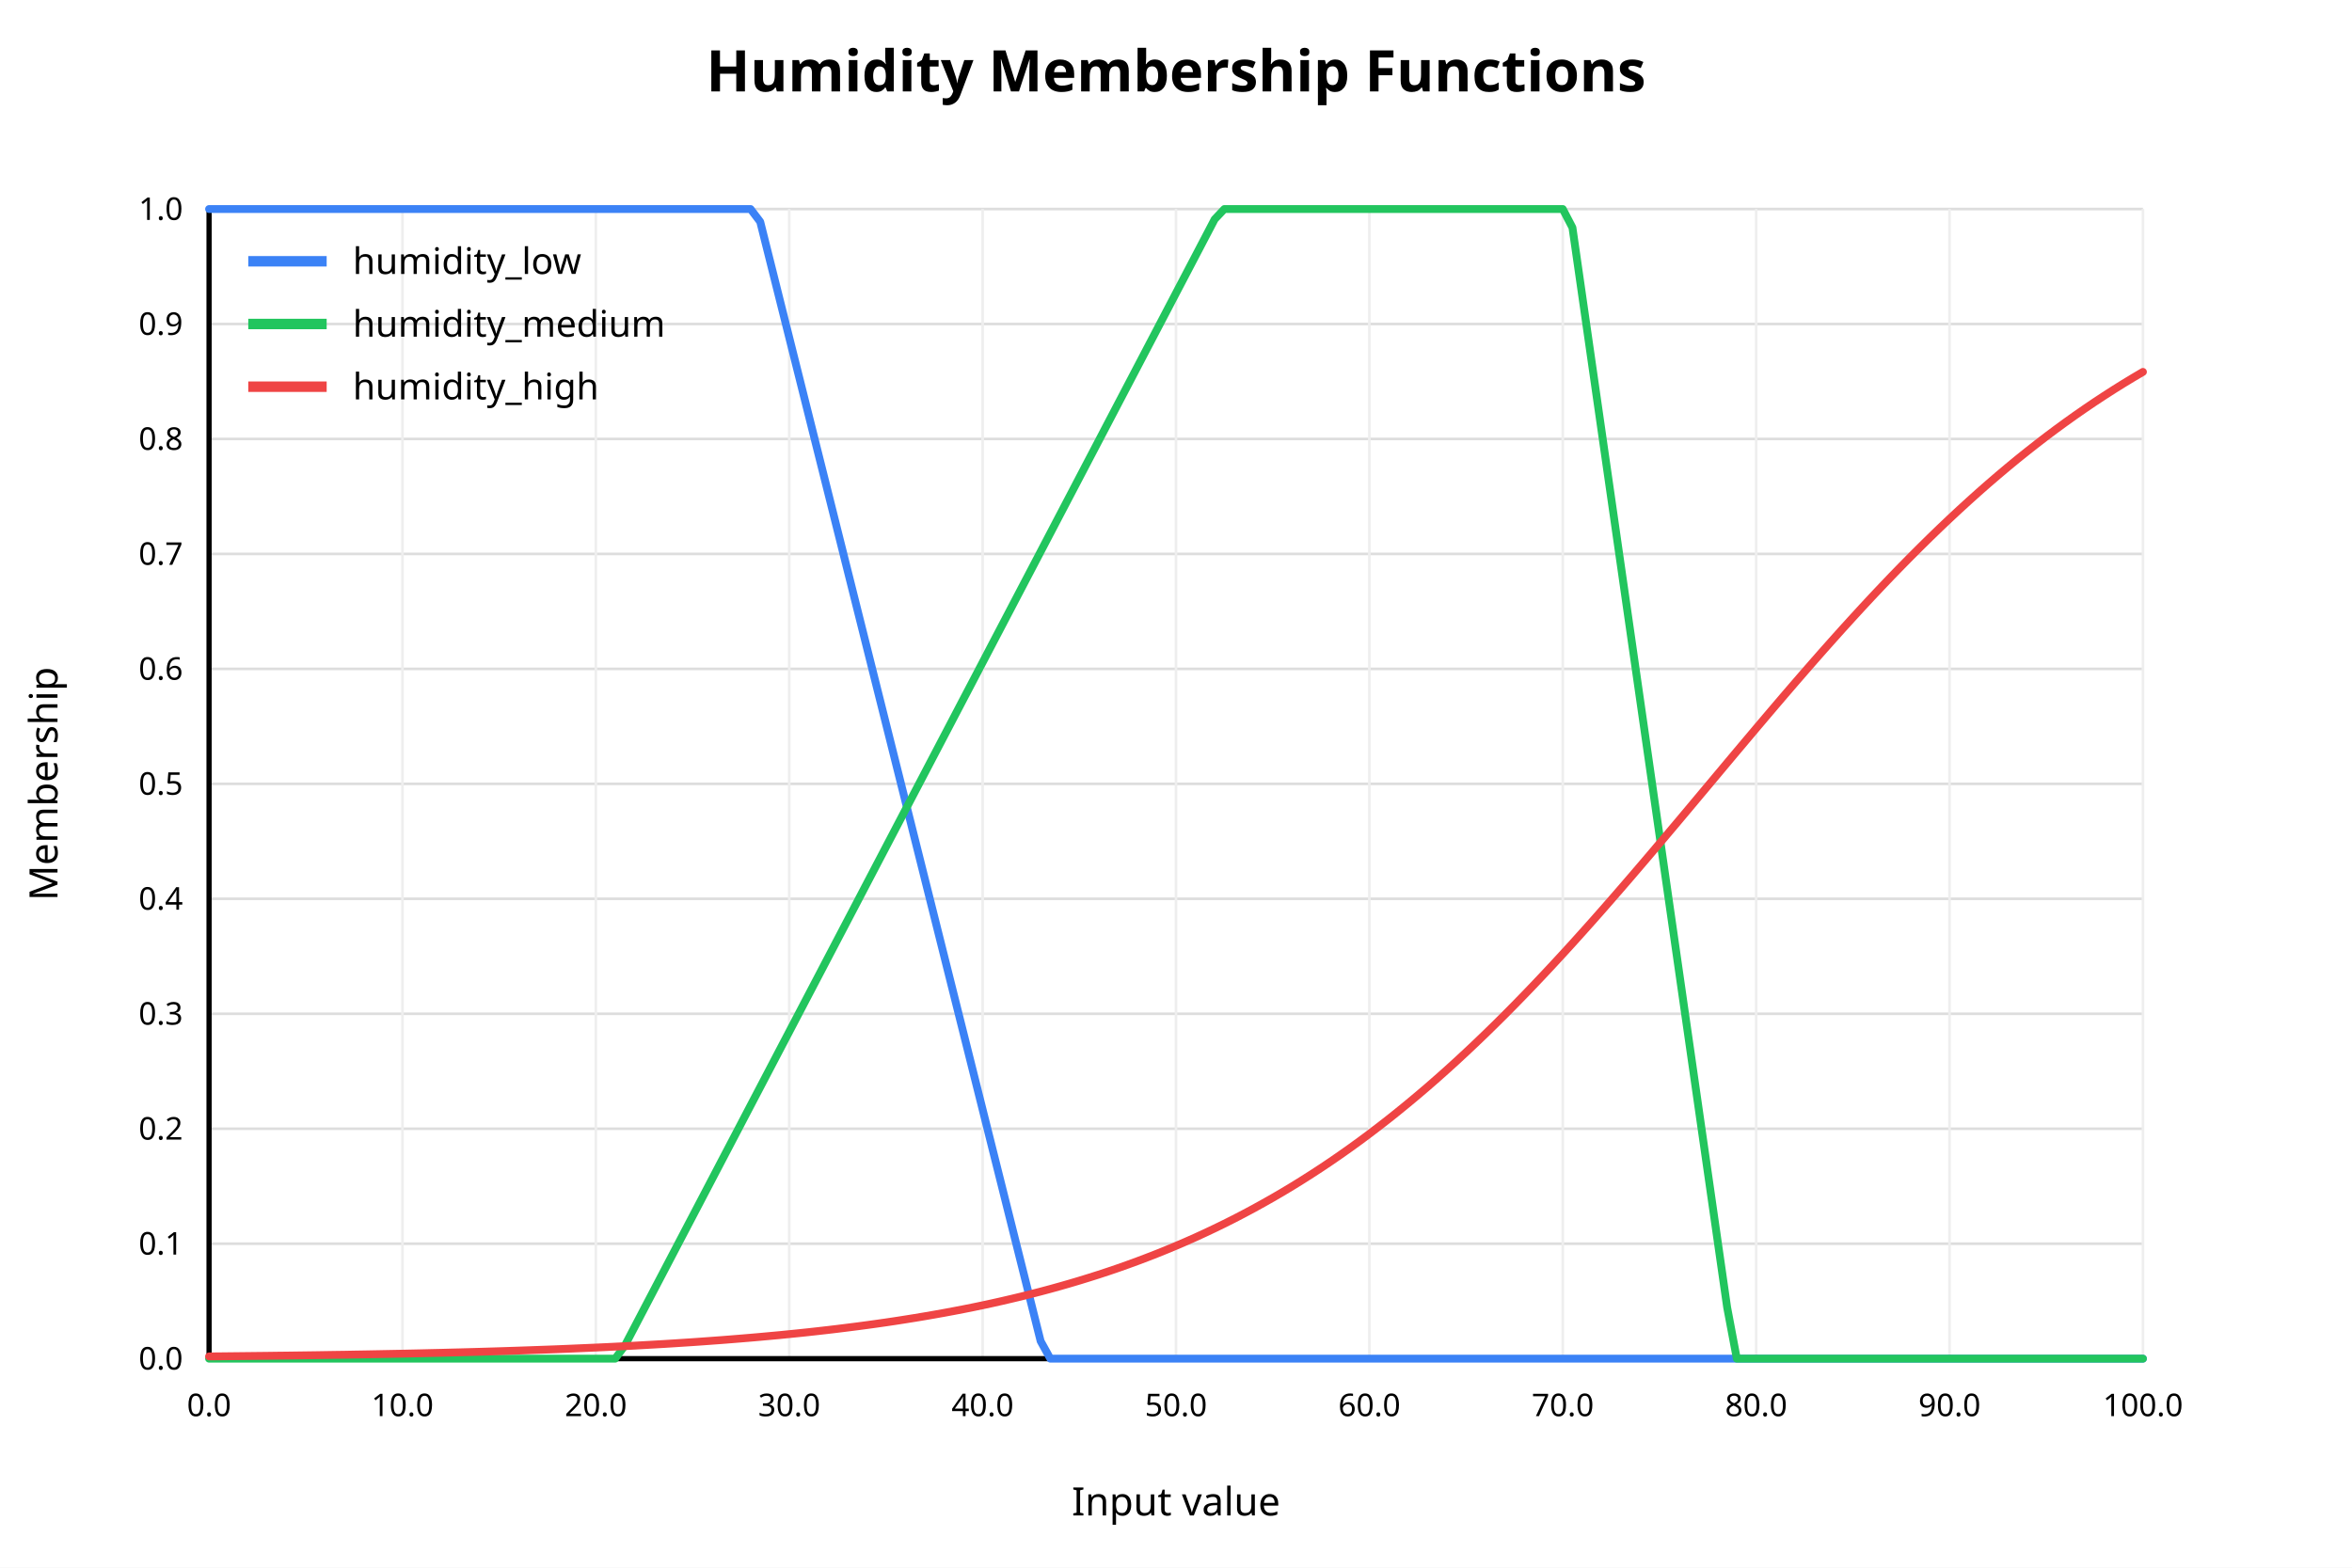
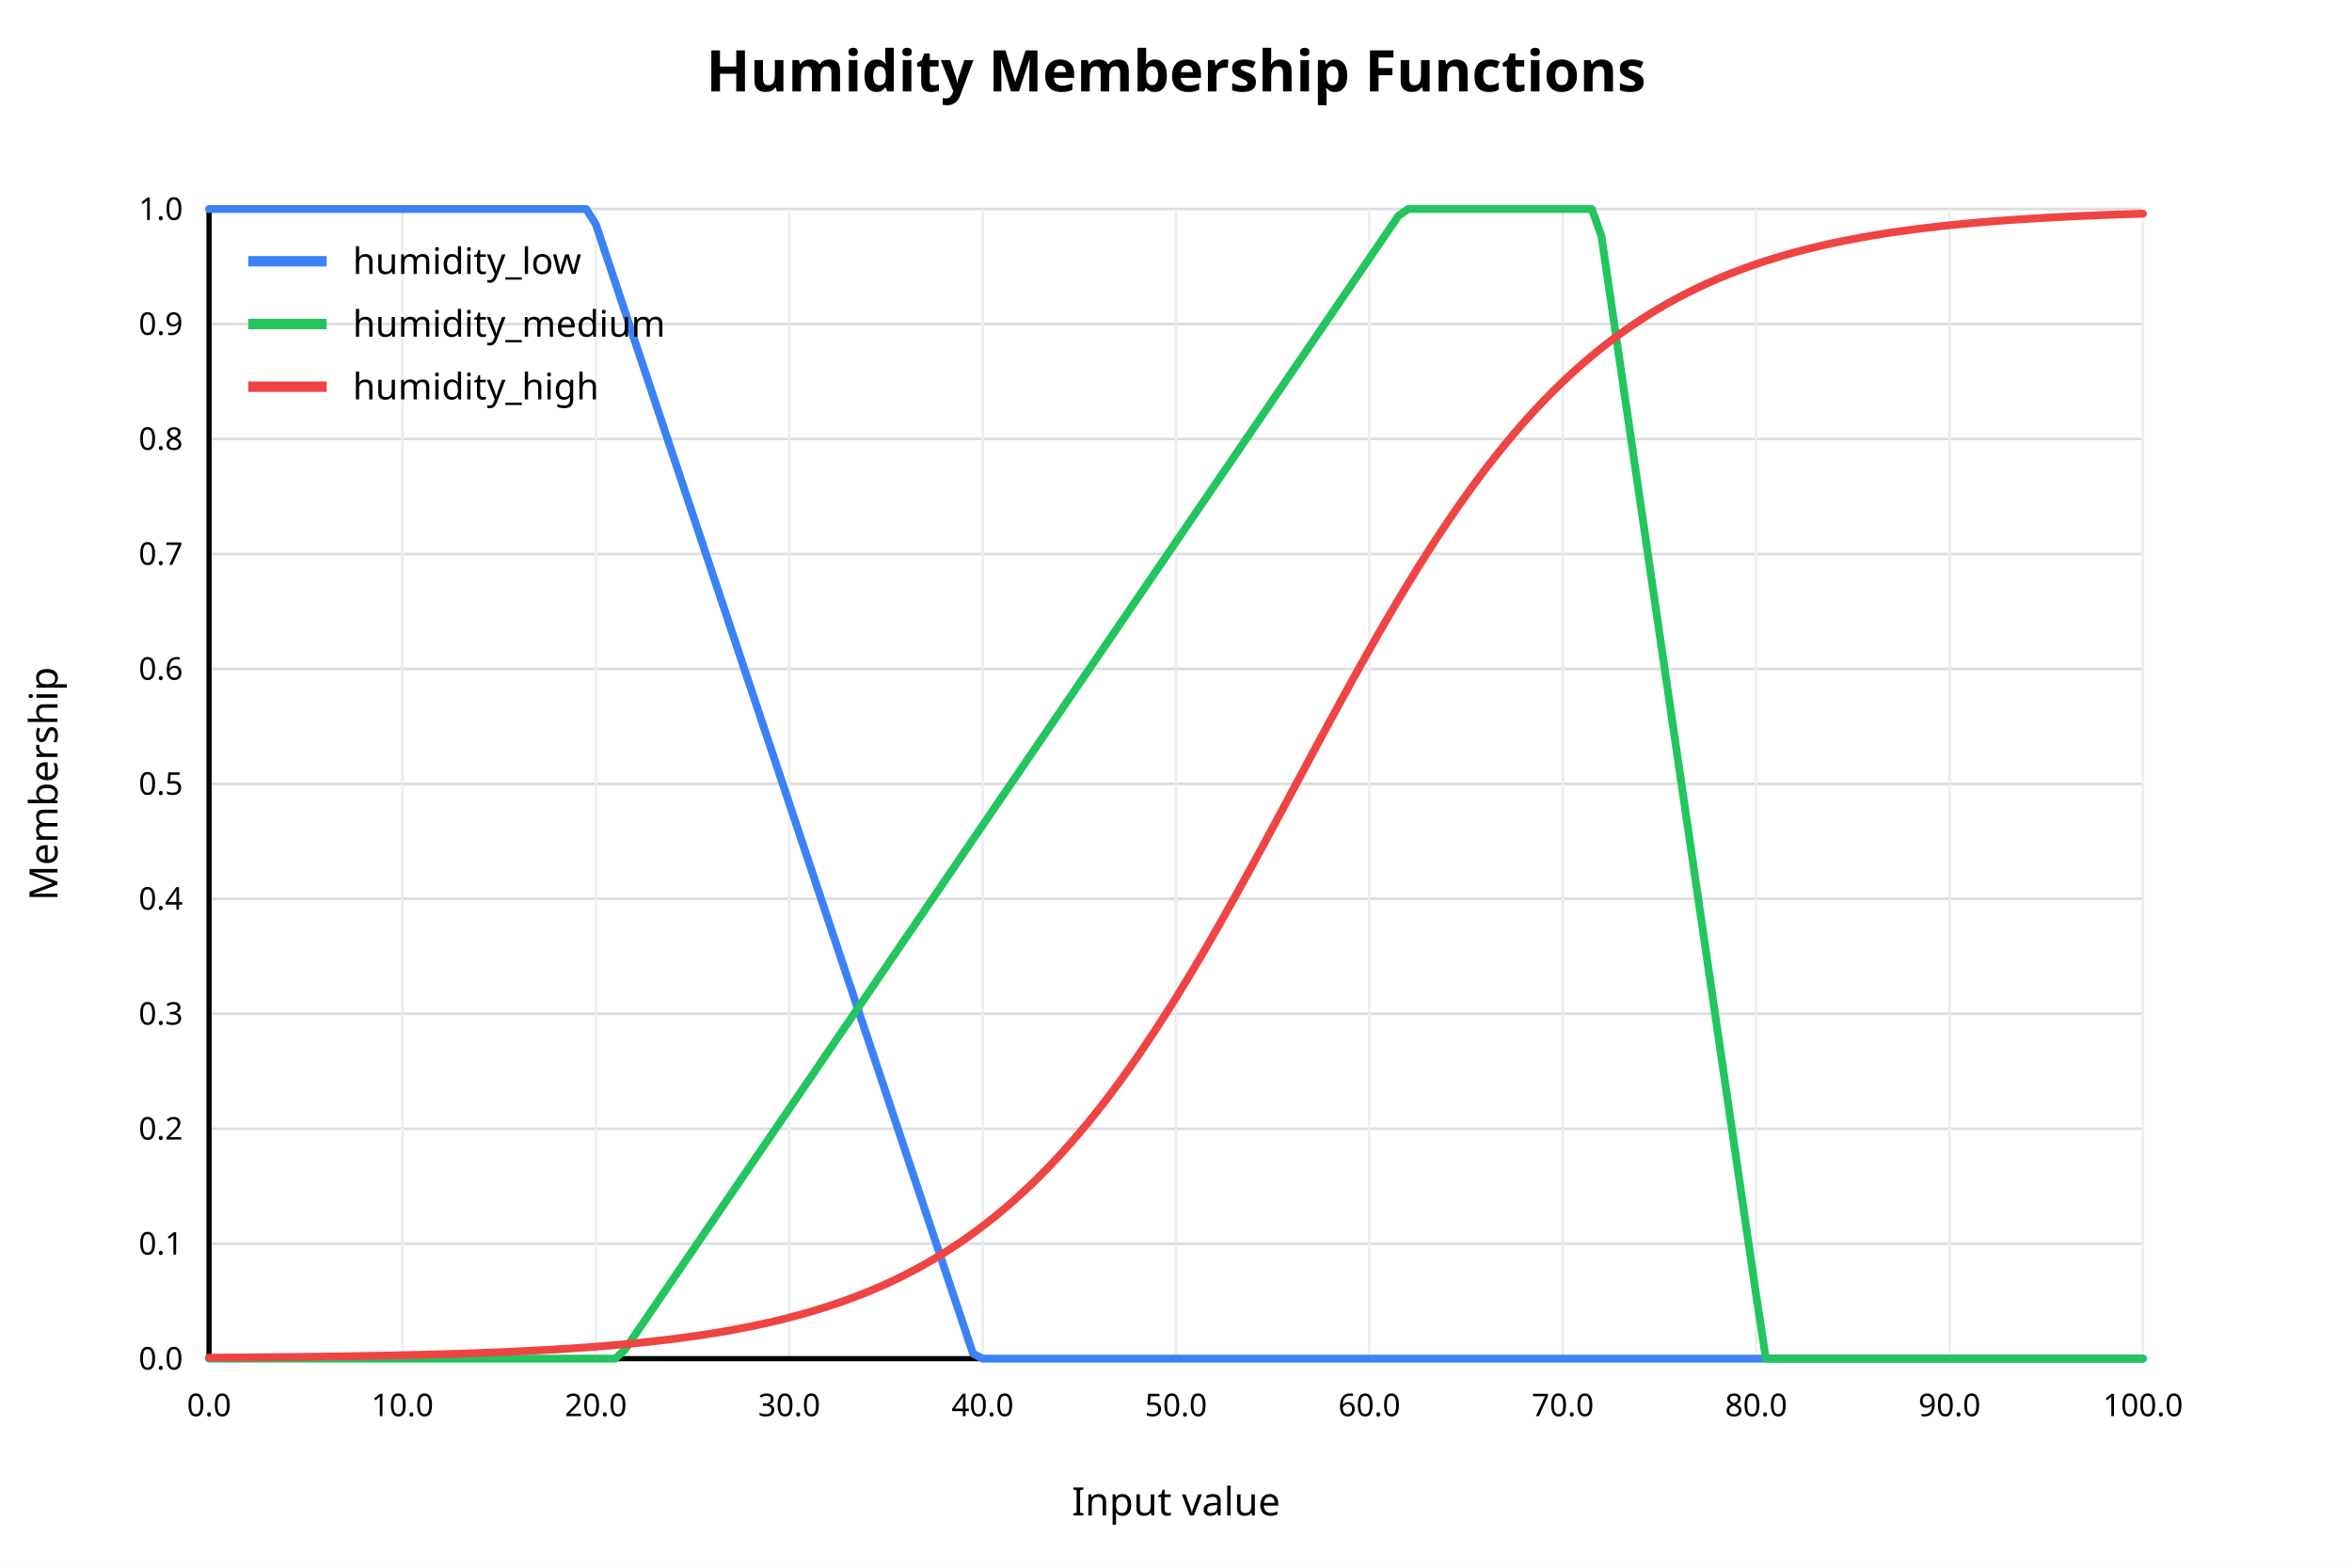
<svg xmlns="http://www.w3.org/2000/svg" width="900" height="600" viewBox="0 0 900 600">
  <rect x="0" y="0" width="900" height="600" fill="white" />
  <text x="450" y="35" text-anchor="middle" font-family="sans-serif" font-size="22" font-weight="bold" fill="black">Humidity Membership Functions</text>
  <line x1="80" y1="520.00" x2="820" y2="520.00" stroke="#dddddd" stroke-width="1" />
  <text x="70" y="520.00" text-anchor="end" dominant-baseline="middle" font-family="sans-serif" font-size="12" fill="black">0.0</text>
  <line x1="80" y1="476.00" x2="820" y2="476.00" stroke="#dddddd" stroke-width="1" />
  <text x="70" y="476.00" text-anchor="end" dominant-baseline="middle" font-family="sans-serif" font-size="12" fill="black">0.1</text>
  <line x1="80" y1="432.00" x2="820" y2="432.00" stroke="#dddddd" stroke-width="1" />
  <text x="70" y="432.00" text-anchor="end" dominant-baseline="middle" font-family="sans-serif" font-size="12" fill="black">0.2</text>
  <line x1="80" y1="388.00" x2="820" y2="388.00" stroke="#dddddd" stroke-width="1" />
  <text x="70" y="388.00" text-anchor="end" dominant-baseline="middle" font-family="sans-serif" font-size="12" fill="black">0.3</text>
  <line x1="80" y1="344.00" x2="820" y2="344.00" stroke="#dddddd" stroke-width="1" />
  <text x="70" y="344.00" text-anchor="end" dominant-baseline="middle" font-family="sans-serif" font-size="12" fill="black">0.4</text>
  <line x1="80" y1="300.00" x2="820" y2="300.00" stroke="#dddddd" stroke-width="1" />
  <text x="70" y="300.00" text-anchor="end" dominant-baseline="middle" font-family="sans-serif" font-size="12" fill="black">0.5</text>
  <line x1="80" y1="256.00" x2="820" y2="256.00" stroke="#dddddd" stroke-width="1" />
  <text x="70" y="256.00" text-anchor="end" dominant-baseline="middle" font-family="sans-serif" font-size="12" fill="black">0.6</text>
  <line x1="80" y1="212.00" x2="820" y2="212.00" stroke="#dddddd" stroke-width="1" />
  <text x="70" y="212.00" text-anchor="end" dominant-baseline="middle" font-family="sans-serif" font-size="12" fill="black">0.7</text>
  <line x1="80" y1="168.00" x2="820" y2="168.00" stroke="#dddddd" stroke-width="1" />
  <text x="70" y="168.00" text-anchor="end" dominant-baseline="middle" font-family="sans-serif" font-size="12" fill="black">0.8</text>
  <line x1="80" y1="124.00" x2="820" y2="124.00" stroke="#dddddd" stroke-width="1" />
  <text x="70" y="124.00" text-anchor="end" dominant-baseline="middle" font-family="sans-serif" font-size="12" fill="black">0.9</text>
  <line x1="80" y1="80.00" x2="820" y2="80.00" stroke="#dddddd" stroke-width="1" />
  <text x="70" y="80.00" text-anchor="end" dominant-baseline="middle" font-family="sans-serif" font-size="12" fill="black">1.0</text>
  <line x1="80.00" y1="80" x2="80.00" y2="520" stroke="#eeeeee" stroke-width="1" />
  <text x="80.00" y="542" text-anchor="middle" font-family="sans-serif" font-size="12" fill="black">0.0</text>
  <line x1="154.00" y1="80" x2="154.00" y2="520" stroke="#eeeeee" stroke-width="1" />
  <text x="154.00" y="542" text-anchor="middle" font-family="sans-serif" font-size="12" fill="black">10.0</text>
  <line x1="228.00" y1="80" x2="228.00" y2="520" stroke="#eeeeee" stroke-width="1" />
  <text x="228.00" y="542" text-anchor="middle" font-family="sans-serif" font-size="12" fill="black">20.0</text>
  <line x1="302.00" y1="80" x2="302.00" y2="520" stroke="#eeeeee" stroke-width="1" />
  <text x="302.00" y="542" text-anchor="middle" font-family="sans-serif" font-size="12" fill="black">30.0</text>
  <line x1="376.00" y1="80" x2="376.00" y2="520" stroke="#eeeeee" stroke-width="1" />
  <text x="376.00" y="542" text-anchor="middle" font-family="sans-serif" font-size="12" fill="black">40.0</text>
  <line x1="450.00" y1="80" x2="450.00" y2="520" stroke="#eeeeee" stroke-width="1" />
  <text x="450.00" y="542" text-anchor="middle" font-family="sans-serif" font-size="12" fill="black">50.0</text>
  <line x1="524.00" y1="80" x2="524.00" y2="520" stroke="#eeeeee" stroke-width="1" />
  <text x="524.00" y="542" text-anchor="middle" font-family="sans-serif" font-size="12" fill="black">60.0</text>
  <line x1="598.00" y1="80" x2="598.00" y2="520" stroke="#eeeeee" stroke-width="1" />
  <text x="598.00" y="542" text-anchor="middle" font-family="sans-serif" font-size="12" fill="black">70.0</text>
  <line x1="672.00" y1="80" x2="672.00" y2="520" stroke="#eeeeee" stroke-width="1" />
  <text x="672.00" y="542" text-anchor="middle" font-family="sans-serif" font-size="12" fill="black">80.0</text>
  <line x1="746.00" y1="80" x2="746.00" y2="520" stroke="#eeeeee" stroke-width="1" />
  <text x="746.00" y="542" text-anchor="middle" font-family="sans-serif" font-size="12" fill="black">90.0</text>
  <line x1="820.00" y1="80" x2="820.00" y2="520" stroke="#eeeeee" stroke-width="1" />
  <text x="820.00" y="542" text-anchor="middle" font-family="sans-serif" font-size="12" fill="black">100.0</text>
  <line x1="80" y1="520" x2="820" y2="520" stroke="black" stroke-width="2" />
  <line x1="80" y1="80" x2="80" y2="520" stroke="black" stroke-width="2" />
  <text x="450" y="580" text-anchor="middle" font-family="sans-serif" font-size="15" fill="black">Input value</text>
  <text x="22" y="300" text-anchor="middle" font-family="sans-serif" font-size="15" fill="black" transform="rotate(-90 22 300)">Membership</text>
-   <polyline fill="none" stroke="#3b82f6" stroke-width="3" stroke-linejoin="round" stroke-linecap="round" points="80.00,80.00 83.70,80.00 87.40,80.00 91.10,80.00 94.80,80.00 98.50,80.00 102.20,80.00 105.90,80.00 109.60,80.00 113.30,80.00 117.00,80.00 120.70,80.00 124.40,80.00 128.10,80.00 131.80,80.00 135.50,80.00 139.20,80.00 142.90,80.00 146.60,80.00 150.30,80.00 154.00,80.00 157.70,80.00 161.40,80.00 165.10,80.00 168.80,80.00 172.50,80.00 176.20,80.00 179.90,80.00 183.60,80.00 187.30,80.00 191.00,80.00 194.70,80.00 198.40,80.00 202.10,80.00 205.80,80.00 209.50,80.00 213.20,80.00 216.90,80.00 220.60,80.00 224.30,80.00 228.00,80.00 231.70,80.00 235.40,80.00 239.10,80.00 242.80,80.00 246.50,80.00 250.20,80.00 253.90,80.00 257.60,80.00 261.30,80.00 265.00,80.00 268.70,80.00 272.40,80.00 276.10,80.00 279.80,80.00 283.50,80.00 287.20,80.00 290.90,84.87 294.60,99.64 298.30,114.42 302.00,129.19 305.70,143.96 309.40,158.74 313.10,173.51 316.80,188.28 320.50,203.06 324.20,217.83 327.90,232.60 331.60,247.37 335.30,262.15 339.00,276.92 342.70,291.69 346.40,306.47 350.10,321.24 353.80,336.01 357.50,350.78 361.20,365.56 364.90,380.33 368.60,395.10 372.30,409.88 376.00,424.65 379.70,439.42 383.40,454.19 387.10,468.97 390.80,483.74 394.50,498.51 398.20,513.29 401.90,520.00 405.60,520.00 409.30,520.00 413.00,520.00 416.70,520.00 420.40,520.00 424.10,520.00 427.80,520.00 431.50,520.00 435.20,520.00 438.90,520.00 442.60,520.00 446.30,520.00 450.00,520.00 453.70,520.00 457.40,520.00 461.10,520.00 464.80,520.00 468.50,520.00 472.20,520.00 475.90,520.00 479.60,520.00 483.30,520.00 487.00,520.00 490.70,520.00 494.40,520.00 498.10,520.00 501.80,520.00 505.50,520.00 509.20,520.00 512.90,520.00 516.60,520.00 520.30,520.00 524.00,520.00 527.70,520.00 531.40,520.00 535.10,520.00 538.80,520.00 542.50,520.00 546.20,520.00 549.90,520.00 553.60,520.00 557.30,520.00 561.00,520.00 564.70,520.00 568.40,520.00 572.10,520.00 575.80,520.00 579.50,520.00 583.20,520.00 586.90,520.00 590.60,520.00 594.30,520.00 598.00,520.00 601.70,520.00 605.40,520.00 609.10,520.00 612.80,520.00 616.50,520.00 620.20,520.00 623.90,520.00 627.60,520.00 631.30,520.00 635.00,520.00 638.70,520.00 642.40,520.00 646.10,520.00 649.80,520.00 653.50,520.00 657.20,520.00 660.90,520.00 664.60,520.00 668.30,520.00 672.00,520.00 675.70,520.00 679.40,520.00 683.10,520.00 686.80,520.00 690.50,520.00 694.20,520.00 697.90,520.00 701.60,520.00 705.30,520.00 709.00,520.00 712.70,520.00 716.40,520.00 720.10,520.00 723.80,520.00 727.50,520.00 731.20,520.00 734.90,520.00 738.60,520.00 742.30,520.00 746.00,520.00 749.70,520.00 753.40,520.00 757.10,520.00 760.80,520.00 764.50,520.00 768.20,520.00 771.90,520.00 775.60,520.00 779.30,520.00 783.00,520.00 786.70,520.00 790.40,520.00 794.10,520.00 797.80,520.00 801.50,520.00 805.20,520.00 808.90,520.00 812.60,520.00 816.30,520.00 820.00,520.00" />
+   <polyline fill="none" stroke="#3b82f6" stroke-width="3" stroke-linejoin="round" stroke-linecap="round" points="80.00,80.00 83.70,80.00 87.40,80.00 91.10,80.00 94.80,80.00 98.50,80.00 102.20,80.00 105.90,80.00 109.60,80.00 113.30,80.00 117.00,80.00 120.70,80.00 124.40,80.00 128.10,80.00 131.80,80.00 135.50,80.00 139.20,80.00 142.90,80.00 146.60,80.00 150.30,80.00 154.00,80.00 157.70,80.00 161.40,80.00 165.10,80.00 168.80,80.00 172.50,80.00 176.20,80.00 179.90,80.00 183.60,80.00 187.30,80.00 191.00,80.00 194.70,80.00 198.40,80.00 202.10,80.00 205.80,80.00 209.50,80.00 213.20,80.00 216.90,80.00 220.60,80.00 224.30,80.00 228.00,85.85 231.70,96.93 235.40,108.01 239.10,119.09 242.80,130.17 246.50,141.25 250.20,152.34 253.90,163.42 257.60,174.50 261.30,185.58 265.00,196.66 268.70,207.74 272.40,218.82 276.10,229.91 279.80,240.99 283.50,252.07 287.20,263.15 290.90,274.23 294.60,285.31 298.30,296.39 302.00,307.47 305.70,318.56 309.40,329.64 313.10,340.72 316.80,351.80 320.50,362.88 324.20,373.96 327.90,385.04 331.60,396.12 335.30,407.21 339.00,418.29 342.70,429.37 346.40,440.45 350.10,451.53 353.80,462.61 357.50,473.69 361.20,484.78 364.90,495.86 368.60,506.94 372.30,518.02 376.00,520.00 379.70,520.00 383.40,520.00 387.10,520.00 390.80,520.00 394.50,520.00 398.20,520.00 401.90,520.00 405.60,520.00 409.30,520.00 413.00,520.00 416.70,520.00 420.40,520.00 424.10,520.00 427.80,520.00 431.50,520.00 435.20,520.00 438.90,520.00 442.60,520.00 446.30,520.00 450.00,520.00 453.70,520.00 457.40,520.00 461.10,520.00 464.80,520.00 468.50,520.00 472.20,520.00 475.90,520.00 479.60,520.00 483.30,520.00 487.00,520.00 490.70,520.00 494.40,520.00 498.10,520.00 501.80,520.00 505.50,520.00 509.20,520.00 512.90,520.00 516.60,520.00 520.30,520.00 524.00,520.00 527.70,520.00 531.40,520.00 535.10,520.00 538.80,520.00 542.50,520.00 546.20,520.00 549.90,520.00 553.60,520.00 557.30,520.00 561.00,520.00 564.70,520.00 568.40,520.00 572.10,520.00 575.80,520.00 579.50,520.00 583.20,520.00 586.90,520.00 590.60,520.00 594.30,520.00 598.00,520.00 601.70,520.00 605.40,520.00 609.10,520.00 612.80,520.00 616.50,520.00 620.20,520.00 623.90,520.00 627.60,520.00 631.30,520.00 635.00,520.00 638.70,520.00 642.40,520.00 646.10,520.00 649.80,520.00 653.50,520.00 657.20,520.00 660.90,520.00 664.60,520.00 668.30,520.00 672.00,520.00 675.70,520.00 679.40,520.00 683.10,520.00 686.80,520.00 690.50,520.00 694.20,520.00 697.90,520.00 701.60,520.00 705.30,520.00 709.00,520.00 712.70,520.00 716.40,520.00 720.10,520.00 723.80,520.00 727.50,520.00 731.20,520.00 734.90,520.00 738.60,520.00 742.30,520.00 746.00,520.00 749.70,520.00 753.40,520.00 757.10,520.00 760.80,520.00 764.50,520.00 768.20,520.00 771.90,520.00 775.60,520.00 779.30,520.00 783.00,520.00 786.70,520.00 790.40,520.00 794.10,520.00 797.80,520.00 801.50,520.00 805.20,520.00 808.90,520.00 812.60,520.00 816.30,520.00 820.00,520.00" />
  <line x1="95" y1="100" x2="125" y2="100" stroke="#3b82f6" stroke-width="4" />
  <text x="135" y="100" dominant-baseline="middle" font-family="sans-serif" font-size="14" fill="black">humidity_low</text>
-   <polyline fill="none" stroke="#22c55e" stroke-width="3" stroke-linejoin="round" stroke-linecap="round" points="80.00,520.00 83.70,520.00 87.40,520.00 91.10,520.00 94.80,520.00 98.50,520.00 102.20,520.00 105.90,520.00 109.60,520.00 113.30,520.00 117.00,520.00 120.70,520.00 124.40,520.00 128.10,520.00 131.80,520.00 135.50,520.00 139.20,520.00 142.90,520.00 146.60,520.00 150.30,520.00 154.00,520.00 157.70,520.00 161.40,520.00 165.10,520.00 168.80,520.00 172.50,520.00 176.20,520.00 179.90,520.00 183.60,520.00 187.30,520.00 191.00,520.00 194.70,520.00 198.40,520.00 202.10,520.00 205.80,520.00 209.50,520.00 213.20,520.00 216.90,520.00 220.60,520.00 224.30,520.00 228.00,520.00 231.70,520.00 235.40,520.00 239.10,515.00 242.80,507.94 246.50,500.87 250.20,493.80 253.90,486.74 257.60,479.67 261.30,472.60 265.00,465.54 268.70,458.47 272.40,451.40 276.10,444.33 279.80,437.27 283.50,430.20 287.20,423.13 290.90,416.07 294.60,409.00 298.30,401.93 302.00,394.87 305.70,387.80 309.40,380.73 313.10,373.67 316.80,366.60 320.50,359.53 324.20,352.47 327.90,345.40 331.60,338.33 335.30,331.26 339.00,324.20 342.70,317.13 346.40,310.06 350.10,303.00 353.80,295.93 357.50,288.86 361.20,281.80 364.90,274.73 368.60,267.66 372.30,260.60 376.00,253.53 379.70,246.46 383.40,239.40 387.10,232.33 390.80,225.26 394.50,218.20 398.20,211.13 401.90,204.06 405.60,196.99 409.30,189.93 413.00,182.86 416.70,175.79 420.40,168.73 424.10,161.66 427.80,154.59 431.50,147.53 435.20,140.46 438.90,133.39 442.60,126.33 446.30,119.26 450.00,112.19 453.70,105.13 457.40,98.06 461.10,90.99 464.80,83.92 468.50,80.00 472.20,80.00 475.90,80.00 479.60,80.00 483.30,80.00 487.00,80.00 490.70,80.00 494.40,80.00 498.10,80.00 501.80,80.00 505.50,80.00 509.20,80.00 512.90,80.00 516.60,80.00 520.30,80.00 524.00,80.00 527.70,80.00 531.40,80.00 535.10,80.00 538.80,80.00 542.50,80.00 546.20,80.00 549.90,80.00 553.60,80.00 557.30,80.00 561.00,80.00 564.70,80.00 568.40,80.00 572.10,80.00 575.80,80.00 579.50,80.00 583.20,80.00 586.90,80.00 590.60,80.00 594.30,80.00 598.00,80.00 601.70,87.11 605.40,112.94 609.10,138.77 612.80,164.60 616.50,190.43 620.20,216.26 623.90,242.09 627.60,267.92 631.30,293.75 635.00,319.58 638.70,345.40 642.40,371.23 646.10,397.06 649.80,422.89 653.50,448.72 657.20,474.55 660.90,500.38 664.60,520.00 668.30,520.00 672.00,520.00 675.70,520.00 679.40,520.00 683.10,520.00 686.80,520.00 690.50,520.00 694.20,520.00 697.90,520.00 701.60,520.00 705.30,520.00 709.00,520.00 712.70,520.00 716.40,520.00 720.10,520.00 723.80,520.00 727.50,520.00 731.20,520.00 734.90,520.00 738.60,520.00 742.30,520.00 746.00,520.00 749.70,520.00 753.40,520.00 757.10,520.00 760.80,520.00 764.50,520.00 768.20,520.00 771.90,520.00 775.60,520.00 779.30,520.00 783.00,520.00 786.70,520.00 790.40,520.00 794.10,520.00 797.80,520.00 801.50,520.00 805.20,520.00 808.90,520.00 812.60,520.00 816.30,520.00 820.00,520.00" />
+   <polyline fill="none" stroke="#22c55e" stroke-width="3" stroke-linejoin="round" stroke-linecap="round" points="80.00,520.00 83.70,520.00 87.40,520.00 91.10,520.00 94.80,520.00 98.50,520.00 102.20,520.00 105.90,520.00 109.60,520.00 113.30,520.00 117.00,520.00 120.70,520.00 124.40,520.00 128.10,520.00 131.80,520.00 135.50,520.00 139.20,520.00 142.90,520.00 146.60,520.00 150.30,520.00 154.00,520.00 157.70,520.00 161.40,520.00 165.10,520.00 168.80,520.00 172.50,520.00 176.20,520.00 179.90,520.00 183.60,520.00 187.30,520.00 191.00,520.00 194.70,520.00 198.40,520.00 202.10,520.00 205.80,520.00 209.50,520.00 213.20,520.00 216.90,520.00 220.60,520.00 224.30,520.00 228.00,520.00 231.70,520.00 235.40,520.00 239.10,516.58 242.80,511.16 246.50,505.74 250.20,500.31 253.90,494.89 257.60,489.46 261.30,484.04 265.00,478.61 268.70,473.19 272.40,467.76 276.10,462.34 279.80,456.91 283.50,451.49 287.20,446.06 290.90,440.64 294.60,435.22 298.30,429.79 302.00,424.37 305.70,418.94 309.40,413.52 313.10,408.09 316.80,402.67 320.50,397.24 324.20,391.82 327.90,386.39 331.60,380.97 335.30,375.54 339.00,370.12 342.70,364.69 346.40,359.27 350.10,353.85 353.80,348.42 357.50,343.00 361.20,337.57 364.90,332.15 368.60,326.72 372.30,321.30 376.00,315.87 379.70,310.45 383.40,305.02 387.10,299.60 390.80,294.17 394.50,288.75 398.20,283.33 401.90,277.90 405.60,272.48 409.30,267.05 413.00,261.63 416.70,256.20 420.40,250.78 424.10,245.35 427.80,239.93 431.50,234.50 435.20,229.08 438.90,223.65 442.60,218.23 446.30,212.81 450.00,207.38 453.70,201.96 457.40,196.53 461.10,191.11 464.80,185.68 468.50,180.26 472.20,174.83 475.90,169.41 479.60,163.98 483.30,158.56 487.00,153.13 490.70,147.71 494.40,142.29 498.10,136.86 501.80,131.44 505.50,126.01 509.20,120.59 512.90,115.16 516.60,109.74 520.30,104.31 524.00,98.89 527.70,93.46 531.40,88.04 535.10,82.61 538.80,80.00 542.50,80.00 546.20,80.00 549.90,80.00 553.60,80.00 557.30,80.00 561.00,80.00 564.70,80.00 568.40,80.00 572.10,80.00 575.80,80.00 579.50,80.00 583.20,80.00 586.90,80.00 590.60,80.00 594.30,80.00 598.00,80.00 601.70,80.00 605.40,80.00 609.10,80.00 612.80,90.41 616.50,115.74 620.20,141.07 623.90,166.40 627.60,191.73 631.30,217.06 635.00,242.39 638.70,267.72 642.40,293.05 646.10,318.38 649.80,343.70 653.50,369.03 657.20,394.36 660.90,419.69 664.60,445.02 668.30,470.35 672.00,495.68 675.70,520.00 679.40,520.00 683.10,520.00 686.80,520.00 690.50,520.00 694.20,520.00 697.90,520.00 701.60,520.00 705.30,520.00 709.00,520.00 712.70,520.00 716.40,520.00 720.10,520.00 723.80,520.00 727.50,520.00 731.20,520.00 734.90,520.00 738.60,520.00 742.30,520.00 746.00,520.00 749.70,520.00 753.40,520.00 757.10,520.00 760.80,520.00 764.50,520.00 768.20,520.00 771.90,520.00 775.60,520.00 779.30,520.00 783.00,520.00 786.70,520.00 790.40,520.00 794.10,520.00 797.80,520.00 801.50,520.00 805.20,520.00 808.90,520.00 812.60,520.00 816.30,520.00 820.00,520.00" />
  <line x1="95" y1="124" x2="125" y2="124" stroke="#22c55e" stroke-width="4" />
  <text x="135" y="124" dominant-baseline="middle" font-family="sans-serif" font-size="14" fill="black">humidity_medium</text>
-   <polyline fill="none" stroke="#ef4444" stroke-width="3" stroke-linejoin="round" stroke-linecap="round" points="80.00,519.14 83.70,519.11 87.40,519.07 91.10,519.03 94.80,518.99 98.50,518.95 102.20,518.91 105.90,518.86 109.60,518.82 113.30,518.77 117.00,518.72 120.70,518.67 124.40,518.61 128.10,518.55 131.80,518.50 135.50,518.43 139.20,518.37 142.90,518.30 146.60,518.23 150.30,518.16 154.00,518.09 157.70,518.01 161.40,517.93 165.10,517.84 168.80,517.76 172.50,517.66 176.20,517.57 179.90,517.47 183.60,517.37 187.30,517.26 191.00,517.15 194.70,517.03 198.40,516.91 202.10,516.78 205.80,516.65 209.50,516.52 213.20,516.38 216.90,516.23 220.60,516.07 224.30,515.91 228.00,515.75 231.70,515.58 235.40,515.40 239.10,515.21 242.80,515.02 246.50,514.81 250.20,514.60 253.90,514.39 257.60,514.16 261.30,513.92 265.00,513.68 268.70,513.42 272.40,513.15 276.10,512.88 279.80,512.59 283.50,512.29 287.20,511.98 290.90,511.66 294.60,511.32 298.30,510.98 302.00,510.61 305.70,510.24 309.40,509.85 313.10,509.44 316.80,509.02 320.50,508.58 324.20,508.12 327.90,507.65 331.60,507.16 335.30,506.65 339.00,506.12 342.70,505.57 346.40,504.99 350.10,504.40 353.80,503.78 357.50,503.14 361.20,502.48 364.90,501.79 368.60,501.08 372.30,500.34 376.00,499.57 379.70,498.77 383.40,497.94 387.10,497.08 390.80,496.20 394.50,495.27 398.20,494.32 401.90,493.33 405.60,492.30 409.30,491.24 413.00,490.14 416.70,489.00 420.40,487.83 424.10,486.61 427.80,485.35 431.50,484.04 435.20,482.69 438.90,481.29 442.60,479.85 446.30,478.36 450.00,476.82 453.70,475.23 457.40,473.59 461.10,471.89 464.80,470.14 468.50,468.34 472.20,466.48 475.90,464.56 479.60,462.58 483.30,460.54 487.00,458.45 490.70,456.29 494.40,454.07 498.10,451.78 501.80,449.43 505.50,447.02 509.20,444.54 512.90,441.99 516.60,439.38 520.30,436.70 524.00,433.95 527.70,431.13 531.40,428.25 535.10,425.29 538.80,422.27 542.50,419.18 546.20,416.03 549.90,412.80 553.60,409.51 557.30,406.15 561.00,402.72 564.70,399.23 568.40,395.68 572.10,392.06 575.80,388.39 579.50,384.65 583.20,380.85 586.90,377.00 590.60,373.09 594.30,369.13 598.00,365.12 601.70,361.07 605.40,356.96 609.10,352.82 612.80,348.63 616.50,344.41 620.20,340.15 623.90,335.86 627.60,331.54 631.30,327.20 635.00,322.83 638.70,318.45 642.40,314.06 646.10,309.65 649.80,305.23 653.50,300.81 657.20,296.39 660.90,291.97 664.60,287.56 668.30,283.16 672.00,278.77 675.70,274.40 679.40,270.05 683.10,265.72 686.80,261.42 690.50,257.15 694.20,252.91 697.90,248.71 701.60,244.55 705.30,240.43 709.00,236.36 712.70,232.33 716.40,228.35 720.10,224.43 723.80,220.55 727.50,216.74 731.20,212.98 734.90,209.28 738.60,205.64 742.30,202.06 746.00,198.55 749.70,195.10 753.40,191.72 757.10,188.40 760.80,185.15 764.50,181.97 768.20,178.85 771.90,175.80 775.60,172.83 779.30,169.92 783.00,167.07 786.70,164.30 790.40,161.60 794.10,158.96 797.80,156.39 801.50,153.88 805.20,151.45 808.90,149.07 812.60,146.76 816.30,144.52 820.00,142.34" />
+   <polyline fill="none" stroke="#ef4444" stroke-width="3" stroke-linejoin="round" stroke-linecap="round" points="80.00,519.62 83.70,519.60 87.40,519.57 91.10,519.55 94.80,519.52 98.50,519.49 102.20,519.45 105.90,519.42 109.60,519.38 113.30,519.34 117.00,519.30 120.70,519.25 124.40,519.20 128.10,519.15 131.80,519.10 135.50,519.04 139.20,518.98 142.90,518.91 146.60,518.84 150.30,518.76 154.00,518.68 157.70,518.60 161.40,518.51 165.10,518.41 168.80,518.31 172.50,518.20 176.20,518.08 179.90,517.96 183.60,517.83 187.30,517.69 191.00,517.54 194.70,517.38 198.40,517.21 202.10,517.03 205.80,516.84 209.50,516.64 213.20,516.42 216.90,516.19 220.60,515.95 224.30,515.69 228.00,515.41 231.70,515.12 235.40,514.80 239.10,514.47 242.80,514.12 246.50,513.74 250.20,513.34 253.90,512.91 257.60,512.46 261.30,511.98 265.00,511.47 268.70,510.93 272.40,510.36 276.10,509.75 279.80,509.10 283.50,508.41 287.20,507.68 290.90,506.90 294.60,506.08 298.30,505.21 302.00,504.28 305.70,503.30 309.40,502.26 313.10,501.16 316.80,499.99 320.50,498.76 324.20,497.45 327.90,496.07 331.60,494.60 335.30,493.06 339.00,491.42 342.70,489.70 346.40,487.87 350.10,485.95 353.80,483.92 357.50,481.79 361.20,479.54 364.90,477.17 368.60,474.67 372.30,472.05 376.00,469.30 379.70,466.41 383.40,463.39 387.10,460.21 390.80,456.89 394.50,453.42 398.20,449.79 401.90,446.00 405.60,442.05 409.30,437.93 413.00,433.65 416.70,429.21 420.40,424.60 424.10,419.82 427.80,414.87 431.50,409.76 435.20,404.49 438.90,399.05 442.60,393.46 446.30,387.72 450.00,381.84 453.70,375.81 457.40,369.65 461.10,363.37 464.80,356.98 468.50,350.48 472.20,343.88 475.90,337.20 479.60,330.45 483.30,323.65 487.00,316.79 490.70,309.90 494.40,303.00 498.10,296.08 501.80,289.18 505.50,282.29 509.20,275.45 512.90,268.64 516.60,261.90 520.30,255.24 524.00,248.65 527.70,242.16 531.40,235.78 535.10,229.52 538.80,223.38 542.50,217.37 546.20,211.50 549.90,205.78 553.60,200.21 557.30,194.80 561.00,189.55 564.70,184.46 568.40,179.54 572.10,174.78 575.80,170.19 579.50,165.77 583.20,161.51 586.90,157.42 590.60,153.49 594.30,149.72 598.00,146.11 601.70,142.66 605.40,139.36 609.10,136.20 612.80,133.19 616.50,130.32 620.20,127.59 623.90,124.99 627.60,122.51 631.30,120.16 635.00,117.92 638.70,115.80 642.40,113.79 646.10,111.88 649.80,110.07 653.50,108.36 657.20,106.73 660.90,105.20 664.60,103.75 668.30,102.37 672.00,101.08 675.70,99.85 679.40,98.69 683.10,97.60 686.80,96.57 690.50,95.59 694.20,94.67 697.90,93.81 701.60,92.99 705.30,92.22 709.00,91.50 712.70,90.81 716.40,90.17 720.10,89.57 723.80,88.99 727.50,88.46 731.20,87.95 734.90,87.48 738.60,87.03 742.30,86.61 746.00,86.21 749.70,85.84 753.40,85.48 757.10,85.15 760.80,84.84 764.50,84.55 768.20,84.28 771.90,84.02 775.60,83.78 779.30,83.55 783.00,83.33 786.70,83.13 790.40,82.94 794.10,82.76 797.80,82.60 801.50,82.44 805.20,82.29 808.90,82.15 812.60,82.02 816.30,81.90 820.00,81.78" />
  <line x1="95" y1="148" x2="125" y2="148" stroke="#ef4444" stroke-width="4" />
  <text x="135" y="148" dominant-baseline="middle" font-family="sans-serif" font-size="14" fill="black">humidity_high</text>
</svg>
